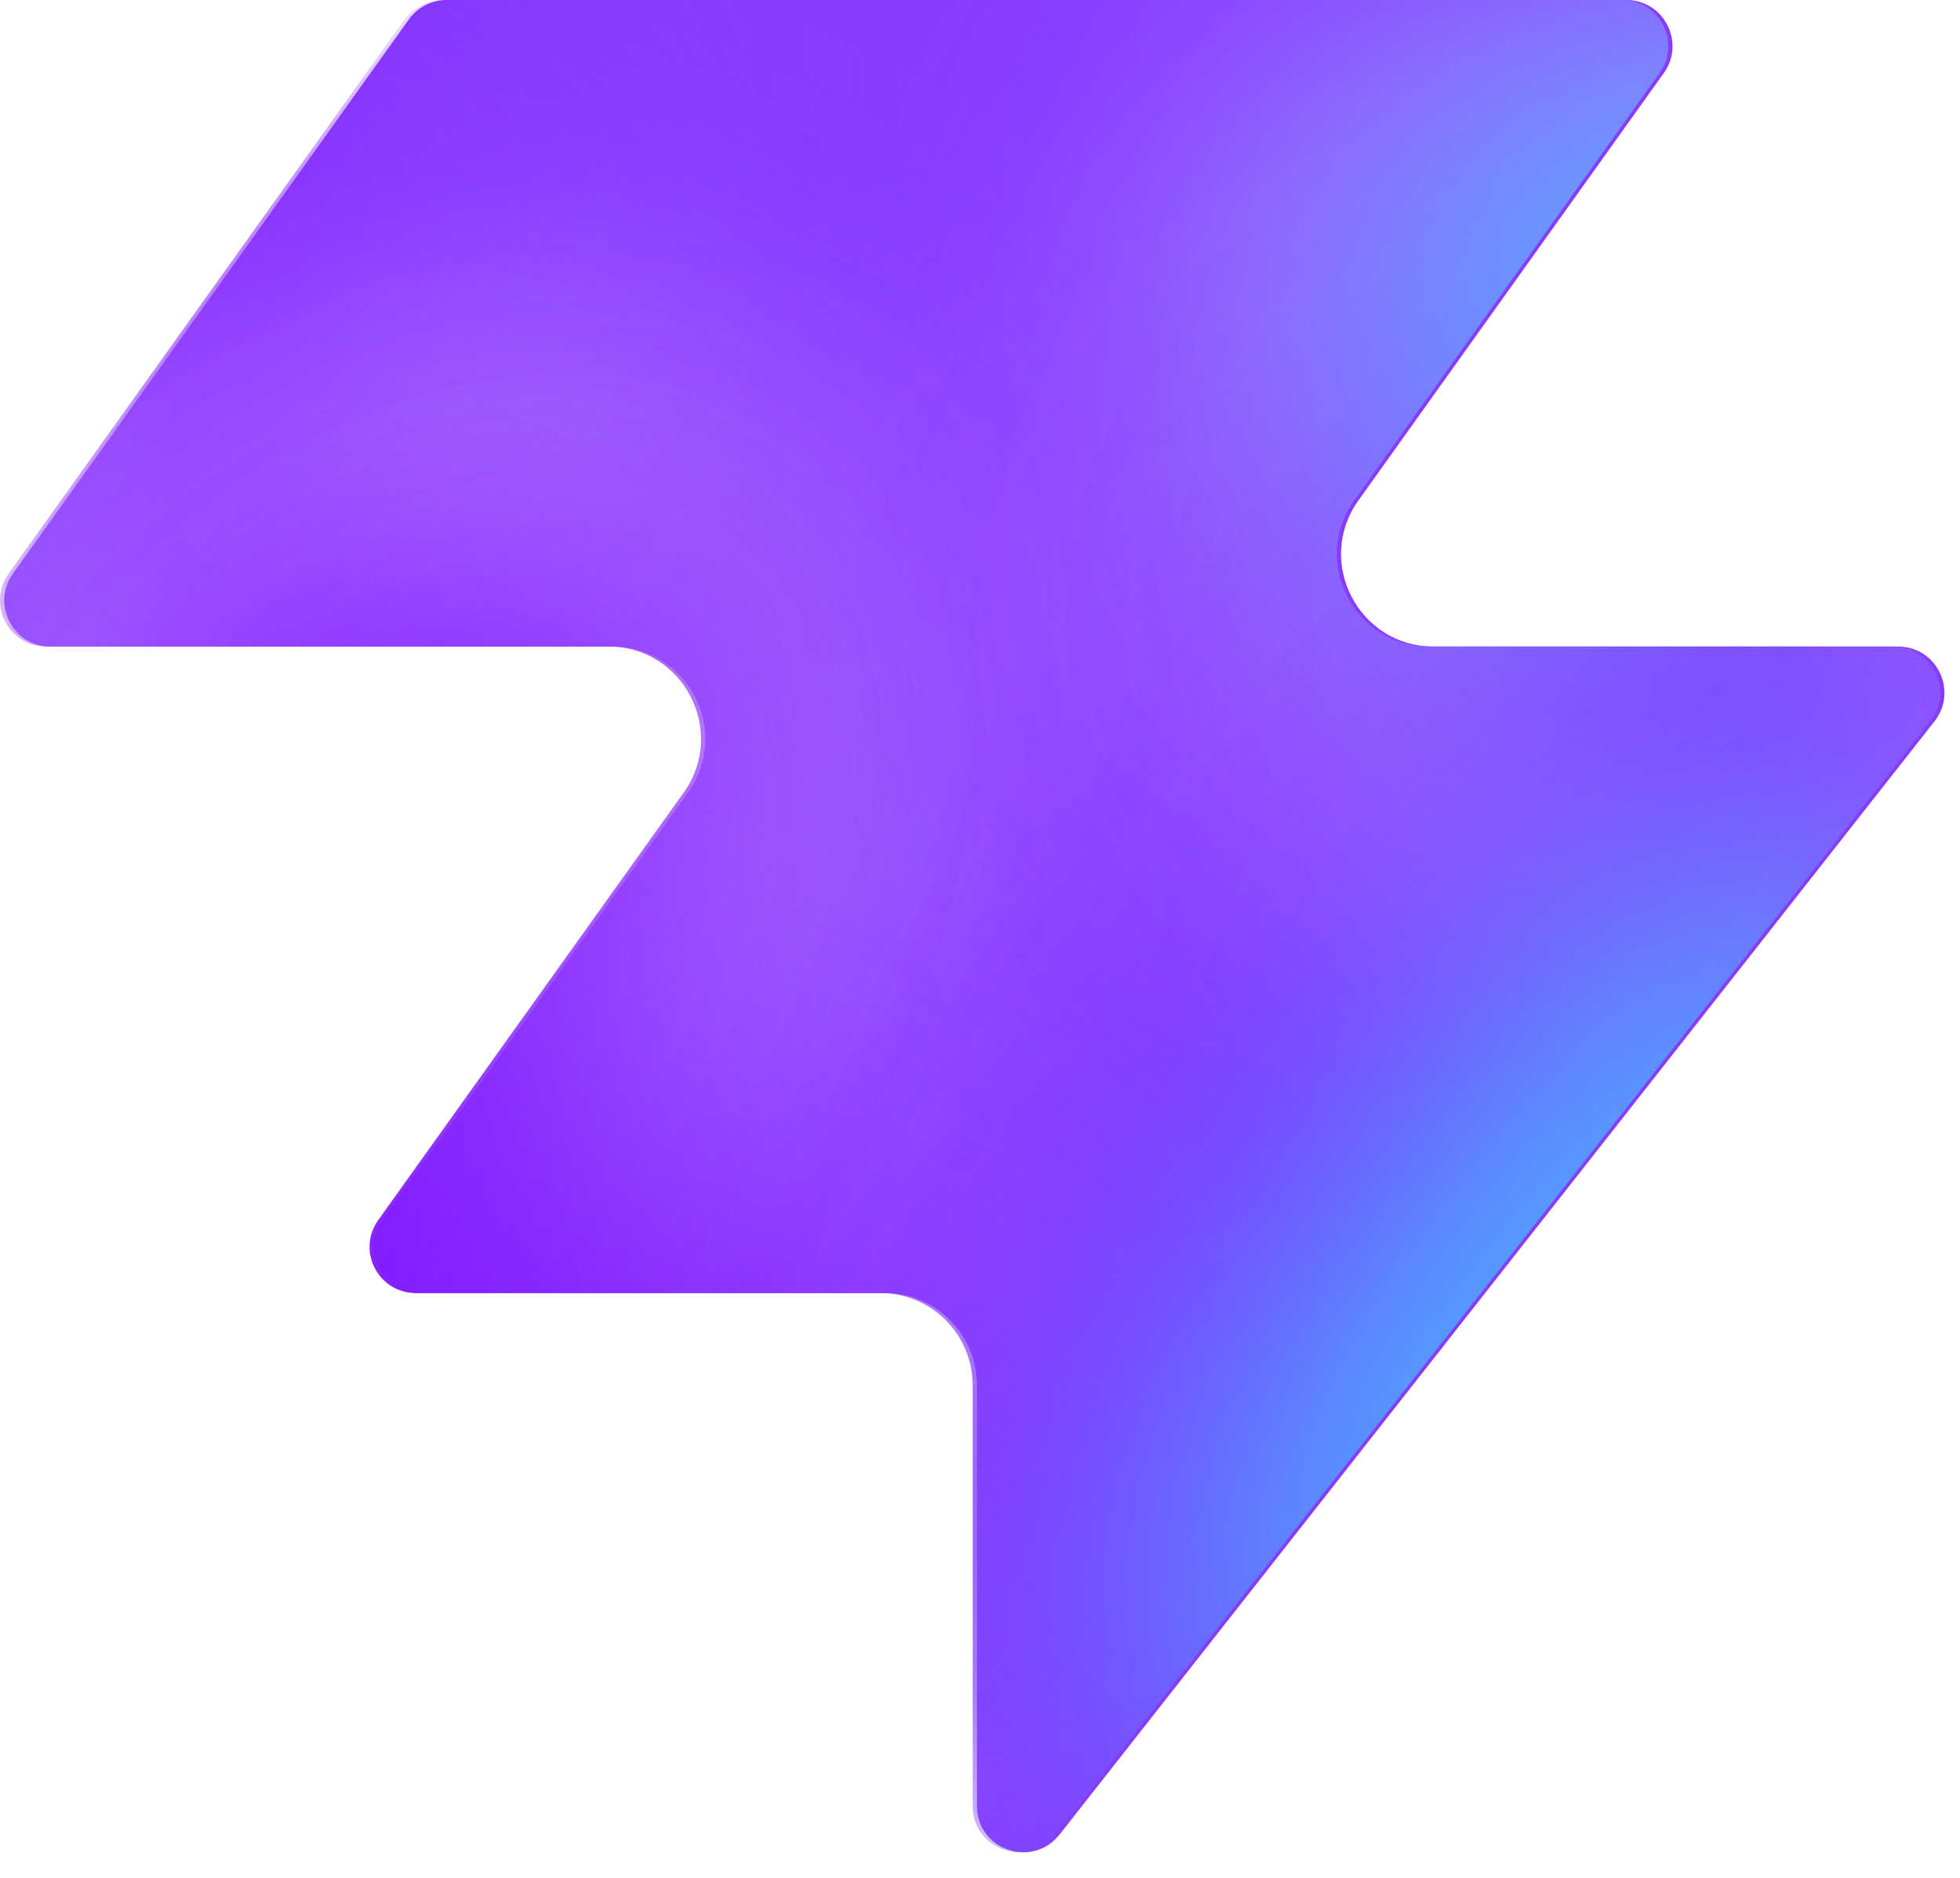
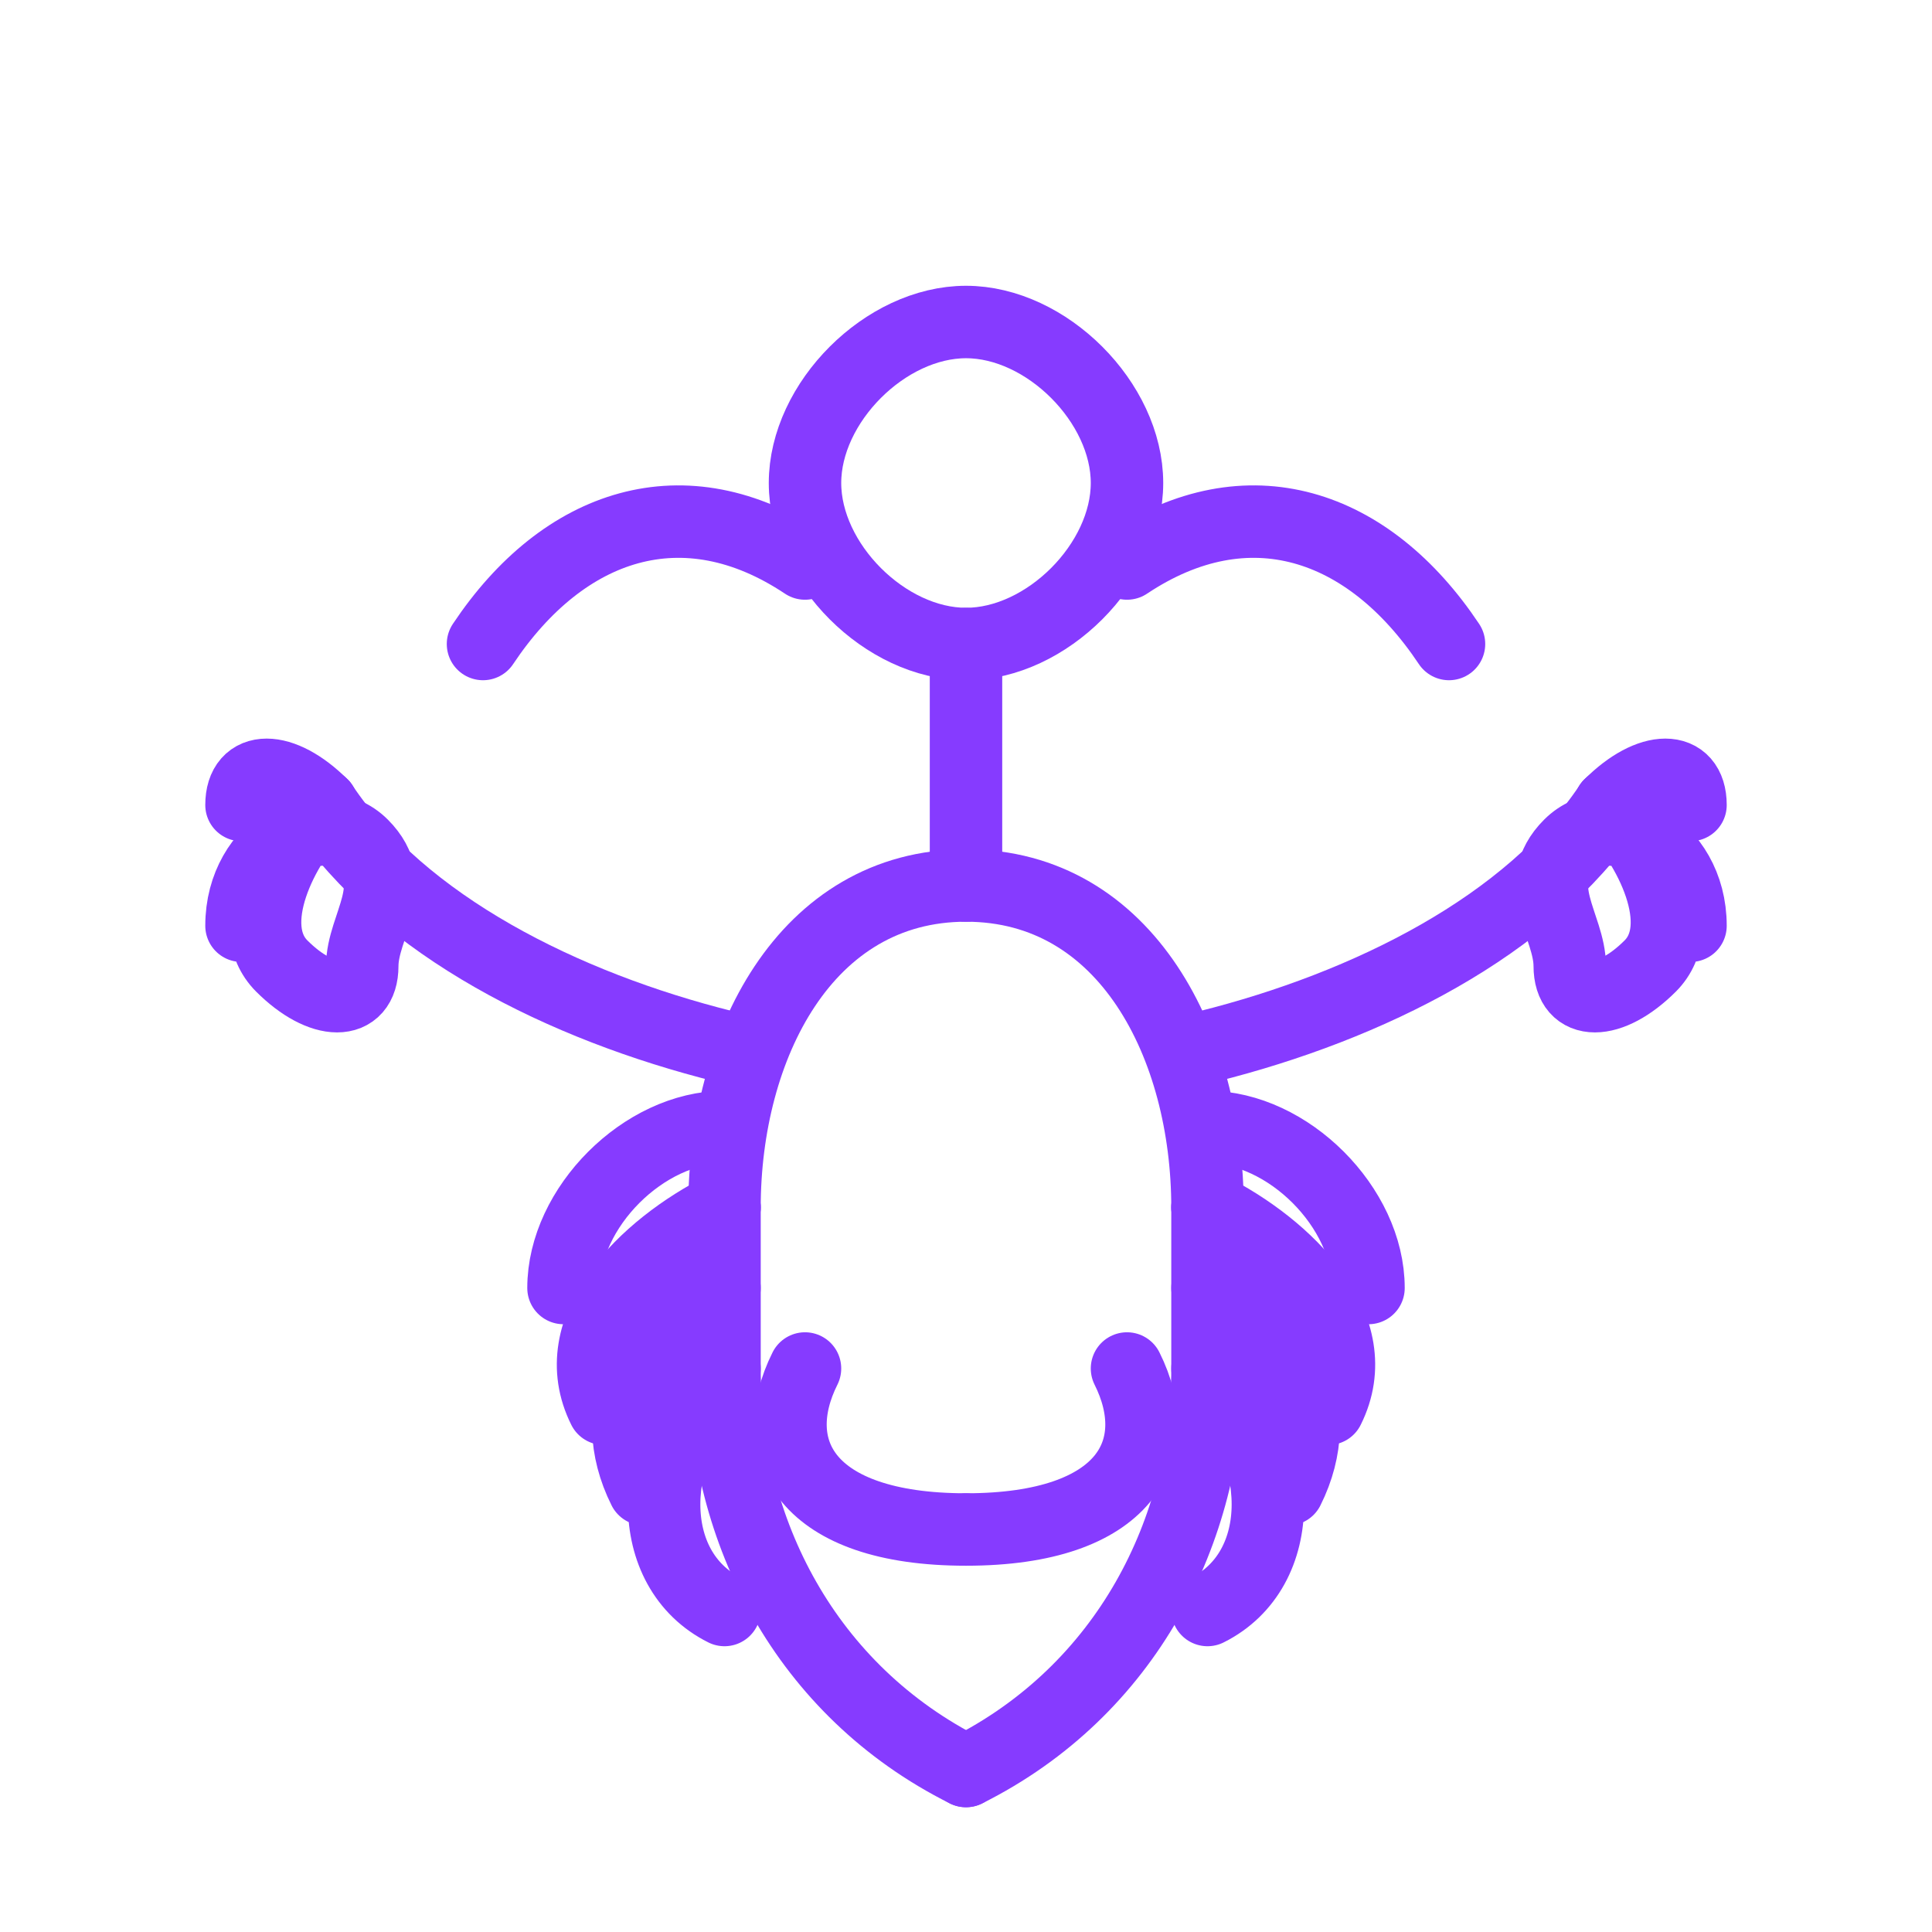
- <svg xmlns="http://www.w3.org/2000/svg" width="48" height="46" fill="none" viewBox="0 0 48 46">
-   <path fill="#863bff" d="M25.946 44.938c-.664.845-2.021.375-2.021-.698V33.937a2.26 2.26 0 0 0-2.262-2.262H10.287c-.92 0-1.456-1.04-.92-1.788l7.48-10.471c1.07-1.497 0-3.578-1.842-3.578H1.237c-.92 0-1.456-1.04-.92-1.788L10.013.474c.214-.297.556-.474.92-.474h28.894c.92 0 1.456 1.04.92 1.788l-7.48 10.471c-1.07 1.498 0 3.579 1.842 3.579h11.377c.943 0 1.473 1.088.89 1.83L25.947 44.94z" style="fill:#863bff;fill:color(display-p3 .525 .23 1);fill-opacity:1" />
-   <mask id="a" width="48" height="46" x="0" y="0" maskUnits="userSpaceOnUse" style="mask-type:alpha">
-     <path fill="#000" d="M25.842 44.938c-.664.844-2.021.375-2.021-.698V33.937a2.26 2.26 0 0 0-2.262-2.262H10.183c-.92 0-1.456-1.04-.92-1.788l7.48-10.471c1.07-1.498 0-3.579-1.842-3.579H1.133c-.92 0-1.456-1.04-.92-1.787L9.91.473c.214-.297.556-.474.92-.474h28.894c.92 0 1.456 1.04.92 1.788l-7.48 10.471c-1.07 1.498 0 3.578 1.842 3.578h11.377c.943 0 1.473 1.088.89 1.832L25.843 44.94z" style="fill:#000;fill-opacity:1" />
-   </mask>
-   <g mask="url(#a)">
-     <g filter="url(#b)">
-       <ellipse cx="5.508" cy="14.704" fill="#ede6ff" rx="5.508" ry="14.704" style="fill:#ede6ff;fill:color(display-p3 .927 .903 1);fill-opacity:1" transform="matrix(.00324 1 1 -.00324 -4.47 31.516)" />
-     </g>
-     <g filter="url(#c)">
-       <ellipse cx="10.399" cy="29.851" fill="#ede6ff" rx="10.399" ry="29.851" style="fill:#ede6ff;fill:color(display-p3 .927 .903 1);fill-opacity:1" transform="matrix(.00324 1 1 -.00324 -39.328 7.883)" />
-     </g>
-     <g filter="url(#d)">
-       <ellipse cx="5.508" cy="30.487" fill="#7e14ff" rx="5.508" ry="30.487" style="fill:#7e14ff;fill:color(display-p3 .492 .077 1);fill-opacity:1" transform="rotate(89.814 -25.913 -14.639)scale(1 -1)" />
-     </g>
-     <g filter="url(#e)">
-       <ellipse cx="5.508" cy="30.599" fill="#7e14ff" rx="5.508" ry="30.599" style="fill:#7e14ff;fill:color(display-p3 .492 .077 1);fill-opacity:1" transform="rotate(89.814 -32.644 -3.334)scale(1 -1)" />
-     </g>
-     <g filter="url(#f)">
-       <ellipse cx="5.508" cy="30.599" fill="#7e14ff" rx="5.508" ry="30.599" style="fill:#7e14ff;fill:color(display-p3 .492 .077 1);fill-opacity:1" transform="matrix(.00324 1 1 -.00324 -34.34 30.47)" />
-     </g>
-     <g filter="url(#g)">
-       <ellipse cx="14.072" cy="22.078" fill="#ede6ff" rx="14.072" ry="22.078" style="fill:#ede6ff;fill:color(display-p3 .927 .903 1);fill-opacity:1" transform="rotate(93.35 24.506 48.493)scale(-1 1)" />
-     </g>
-     <g filter="url(#h)">
-       <ellipse cx="3.47" cy="21.501" fill="#7e14ff" rx="3.47" ry="21.501" style="fill:#7e14ff;fill:color(display-p3 .492 .077 1);fill-opacity:1" transform="rotate(89.009 28.708 47.59)scale(-1 1)" />
-     </g>
-     <g filter="url(#i)">
-       <ellipse cx="3.47" cy="21.501" fill="#7e14ff" rx="3.47" ry="21.501" style="fill:#7e14ff;fill:color(display-p3 .492 .077 1);fill-opacity:1" transform="rotate(89.009 28.708 47.59)scale(-1 1)" />
-     </g>
-     <g filter="url(#j)">
-       <ellipse cx=".387" cy="8.972" fill="#7e14ff" rx="4.407" ry="29.108" style="fill:#7e14ff;fill:color(display-p3 .492 .077 1);fill-opacity:1" transform="rotate(39.51 .387 8.972)" />
-     </g>
-     <g filter="url(#k)">
-       <ellipse cx="47.523" cy="-6.092" fill="#7e14ff" rx="4.407" ry="29.108" style="fill:#7e14ff;fill:color(display-p3 .492 .077 1);fill-opacity:1" transform="rotate(37.892 47.523 -6.092)" />
-     </g>
-     <g filter="url(#l)">
-       <ellipse cx="41.412" cy="6.333" fill="#47bfff" rx="5.971" ry="9.665" style="fill:#47bfff;fill:color(display-p3 .28 .748 1);fill-opacity:1" transform="rotate(37.892 41.412 6.333)" />
-     </g>
-     <g filter="url(#m)">
-       <ellipse cx="-1.879" cy="38.332" fill="#7e14ff" rx="4.407" ry="29.108" style="fill:#7e14ff;fill:color(display-p3 .492 .077 1);fill-opacity:1" transform="rotate(37.892 -1.88 38.332)" />
-     </g>
-     <g filter="url(#n)">
-       <ellipse cx="-1.879" cy="38.332" fill="#7e14ff" rx="4.407" ry="29.108" style="fill:#7e14ff;fill:color(display-p3 .492 .077 1);fill-opacity:1" transform="rotate(37.892 -1.88 38.332)" />
-     </g>
-     <g filter="url(#o)">
-       <ellipse cx="35.651" cy="29.907" fill="#7e14ff" rx="4.407" ry="29.108" style="fill:#7e14ff;fill:color(display-p3 .492 .077 1);fill-opacity:1" transform="rotate(37.892 35.651 29.907)" />
-     </g>
-     <g filter="url(#p)">
-       <ellipse cx="38.418" cy="32.4" fill="#47bfff" rx="5.971" ry="15.297" style="fill:#47bfff;fill:color(display-p3 .28 .748 1);fill-opacity:1" transform="rotate(37.892 38.418 32.4)" />
-     </g>
+ <svg xmlns="http://www.w3.org/2000/svg" width="48" height="48" fill="none" viewBox="0 0 48 48">
+   <g stroke="#863bff" stroke-width="1.8" stroke-linecap="round" stroke-linejoin="round" fill="none">
+     <path d="M24 44c-4-2-6-6-6-10v-4" />
+     <path d="M24 44c4-2 6-6 6-10v-4" />
+     <path d="M18 30c0-4 2-8 6-8s6 4 6 8" />
+     <path d="M24 22v-6" />
+     <path d="M24 16c-2 0-4-2-4-4s2-4 4-4 4 2 4 4-2 4-4 4z" />
+     <path d="M20 14c-3-2-6-1-8 2" />
+     <path d="M28 14c3-2 6-1 8 2" />
+     <path d="M18 26c-4-1-8-3-10-6" />
+     <path d="M8 20c-1 1-2 3-1 4s2 1 2 0 1-2 0-3c-1-1-3 0-3 2" />
+     <path d="M8 20c-1-1-2-1-2 0" />
+     <path d="M30 26c4-1 8-3 10-6" />
+     <path d="M40 20c1 1 2 3 1 4s-2 1-2 0-1-2 0-3c1-1 3 0 3 2" />
+     <path d="M40 20c1-1 2-1 2 0" />
+     <path d="M18 28c-2 0-4 2-4 4" />
+     <path d="M18 30c-2 1-4 3-3 5" />
+     <path d="M18 32c-2 1-3 3-2 5" />
+     <path d="M30 28c2 0 4 2 4 4" />
+     <path d="M30 30c2 1 4 3 3 5" />
+     <path d="M30 32c2 1 3 3 2 5" />
+     <path d="M18 34c-2 2-2 5 0 6" />
+     <path d="M30 34c2 2 2 5 0 6" />
+     <path d="M20 34c-1 2 0 4 4 4" />
+     <path d="M28 34c1 2 0 4-4 4" />
  </g>
-   <defs>
-     <filter id="b" width="60.045" height="41.654" x="-19.77" y="16.149" color-interpolation-filters="sRGB" filterUnits="userSpaceOnUse">
-       <feFlood flood-opacity="0" result="BackgroundImageFix" />
-       <feBlend in="SourceGraphic" in2="BackgroundImageFix" result="shape" />
-       <feGaussianBlur result="effect1_foregroundBlur_2002_17158" stdDeviation="7.659" />
-     </filter>
-     <filter id="c" width="90.34" height="51.437" x="-54.613" y="-7.533" color-interpolation-filters="sRGB" filterUnits="userSpaceOnUse">
-       <feFlood flood-opacity="0" result="BackgroundImageFix" />
-       <feBlend in="SourceGraphic" in2="BackgroundImageFix" result="shape" />
-       <feGaussianBlur result="effect1_foregroundBlur_2002_17158" stdDeviation="7.659" />
-     </filter>
-     <filter id="d" width="79.355" height="29.4" x="-49.64" y="2.03" color-interpolation-filters="sRGB" filterUnits="userSpaceOnUse">
-       <feFlood flood-opacity="0" result="BackgroundImageFix" />
-       <feBlend in="SourceGraphic" in2="BackgroundImageFix" result="shape" />
-       <feGaussianBlur result="effect1_foregroundBlur_2002_17158" stdDeviation="4.596" />
-     </filter>
-     <filter id="e" width="79.579" height="29.4" x="-45.045" y="20.029" color-interpolation-filters="sRGB" filterUnits="userSpaceOnUse">
-       <feFlood flood-opacity="0" result="BackgroundImageFix" />
-       <feBlend in="SourceGraphic" in2="BackgroundImageFix" result="shape" />
-       <feGaussianBlur result="effect1_foregroundBlur_2002_17158" stdDeviation="4.596" />
-     </filter>
-     <filter id="f" width="79.579" height="29.4" x="-43.513" y="21.178" color-interpolation-filters="sRGB" filterUnits="userSpaceOnUse">
-       <feFlood flood-opacity="0" result="BackgroundImageFix" />
-       <feBlend in="SourceGraphic" in2="BackgroundImageFix" result="shape" />
-       <feGaussianBlur result="effect1_foregroundBlur_2002_17158" stdDeviation="4.596" />
-     </filter>
-     <filter id="g" width="74.749" height="58.852" x="15.756" y="-17.901" color-interpolation-filters="sRGB" filterUnits="userSpaceOnUse">
-       <feFlood flood-opacity="0" result="BackgroundImageFix" />
-       <feBlend in="SourceGraphic" in2="BackgroundImageFix" result="shape" />
-       <feGaussianBlur result="effect1_foregroundBlur_2002_17158" stdDeviation="7.659" />
-     </filter>
-     <filter id="h" width="61.377" height="25.362" x="23.548" y="2.284" color-interpolation-filters="sRGB" filterUnits="userSpaceOnUse">
-       <feFlood flood-opacity="0" result="BackgroundImageFix" />
-       <feBlend in="SourceGraphic" in2="BackgroundImageFix" result="shape" />
-       <feGaussianBlur result="effect1_foregroundBlur_2002_17158" stdDeviation="4.596" />
-     </filter>
-     <filter id="i" width="61.377" height="25.362" x="23.548" y="2.284" color-interpolation-filters="sRGB" filterUnits="userSpaceOnUse">
-       <feFlood flood-opacity="0" result="BackgroundImageFix" />
-       <feBlend in="SourceGraphic" in2="BackgroundImageFix" result="shape" />
-       <feGaussianBlur result="effect1_foregroundBlur_2002_17158" stdDeviation="4.596" />
-     </filter>
-     <filter id="j" width="56.045" height="63.649" x="-27.636" y="-22.853" color-interpolation-filters="sRGB" filterUnits="userSpaceOnUse">
-       <feFlood flood-opacity="0" result="BackgroundImageFix" />
-       <feBlend in="SourceGraphic" in2="BackgroundImageFix" result="shape" />
-       <feGaussianBlur result="effect1_foregroundBlur_2002_17158" stdDeviation="4.596" />
-     </filter>
-     <filter id="k" width="54.814" height="64.646" x="20.116" y="-38.415" color-interpolation-filters="sRGB" filterUnits="userSpaceOnUse">
-       <feFlood flood-opacity="0" result="BackgroundImageFix" />
-       <feBlend in="SourceGraphic" in2="BackgroundImageFix" result="shape" />
-       <feGaussianBlur result="effect1_foregroundBlur_2002_17158" stdDeviation="4.596" />
-     </filter>
-     <filter id="l" width="33.541" height="35.313" x="24.641" y="-11.323" color-interpolation-filters="sRGB" filterUnits="userSpaceOnUse">
-       <feFlood flood-opacity="0" result="BackgroundImageFix" />
-       <feBlend in="SourceGraphic" in2="BackgroundImageFix" result="shape" />
-       <feGaussianBlur result="effect1_foregroundBlur_2002_17158" stdDeviation="4.596" />
-     </filter>
-     <filter id="m" width="54.814" height="64.646" x="-29.286" y="6.009" color-interpolation-filters="sRGB" filterUnits="userSpaceOnUse">
-       <feFlood flood-opacity="0" result="BackgroundImageFix" />
-       <feBlend in="SourceGraphic" in2="BackgroundImageFix" result="shape" />
-       <feGaussianBlur result="effect1_foregroundBlur_2002_17158" stdDeviation="4.596" />
-     </filter>
-     <filter id="n" width="54.814" height="64.646" x="-29.286" y="6.009" color-interpolation-filters="sRGB" filterUnits="userSpaceOnUse">
-       <feFlood flood-opacity="0" result="BackgroundImageFix" />
-       <feBlend in="SourceGraphic" in2="BackgroundImageFix" result="shape" />
-       <feGaussianBlur result="effect1_foregroundBlur_2002_17158" stdDeviation="4.596" />
-     </filter>
-     <filter id="o" width="54.814" height="64.646" x="8.244" y="-2.416" color-interpolation-filters="sRGB" filterUnits="userSpaceOnUse">
-       <feFlood flood-opacity="0" result="BackgroundImageFix" />
-       <feBlend in="SourceGraphic" in2="BackgroundImageFix" result="shape" />
-       <feGaussianBlur result="effect1_foregroundBlur_2002_17158" stdDeviation="4.596" />
-     </filter>
-     <filter id="p" width="39.409" height="43.623" x="18.713" y="10.588" color-interpolation-filters="sRGB" filterUnits="userSpaceOnUse">
-       <feFlood flood-opacity="0" result="BackgroundImageFix" />
-       <feBlend in="SourceGraphic" in2="BackgroundImageFix" result="shape" />
-       <feGaussianBlur result="effect1_foregroundBlur_2002_17158" stdDeviation="4.596" />
-     </filter>
-   </defs>
</svg>
